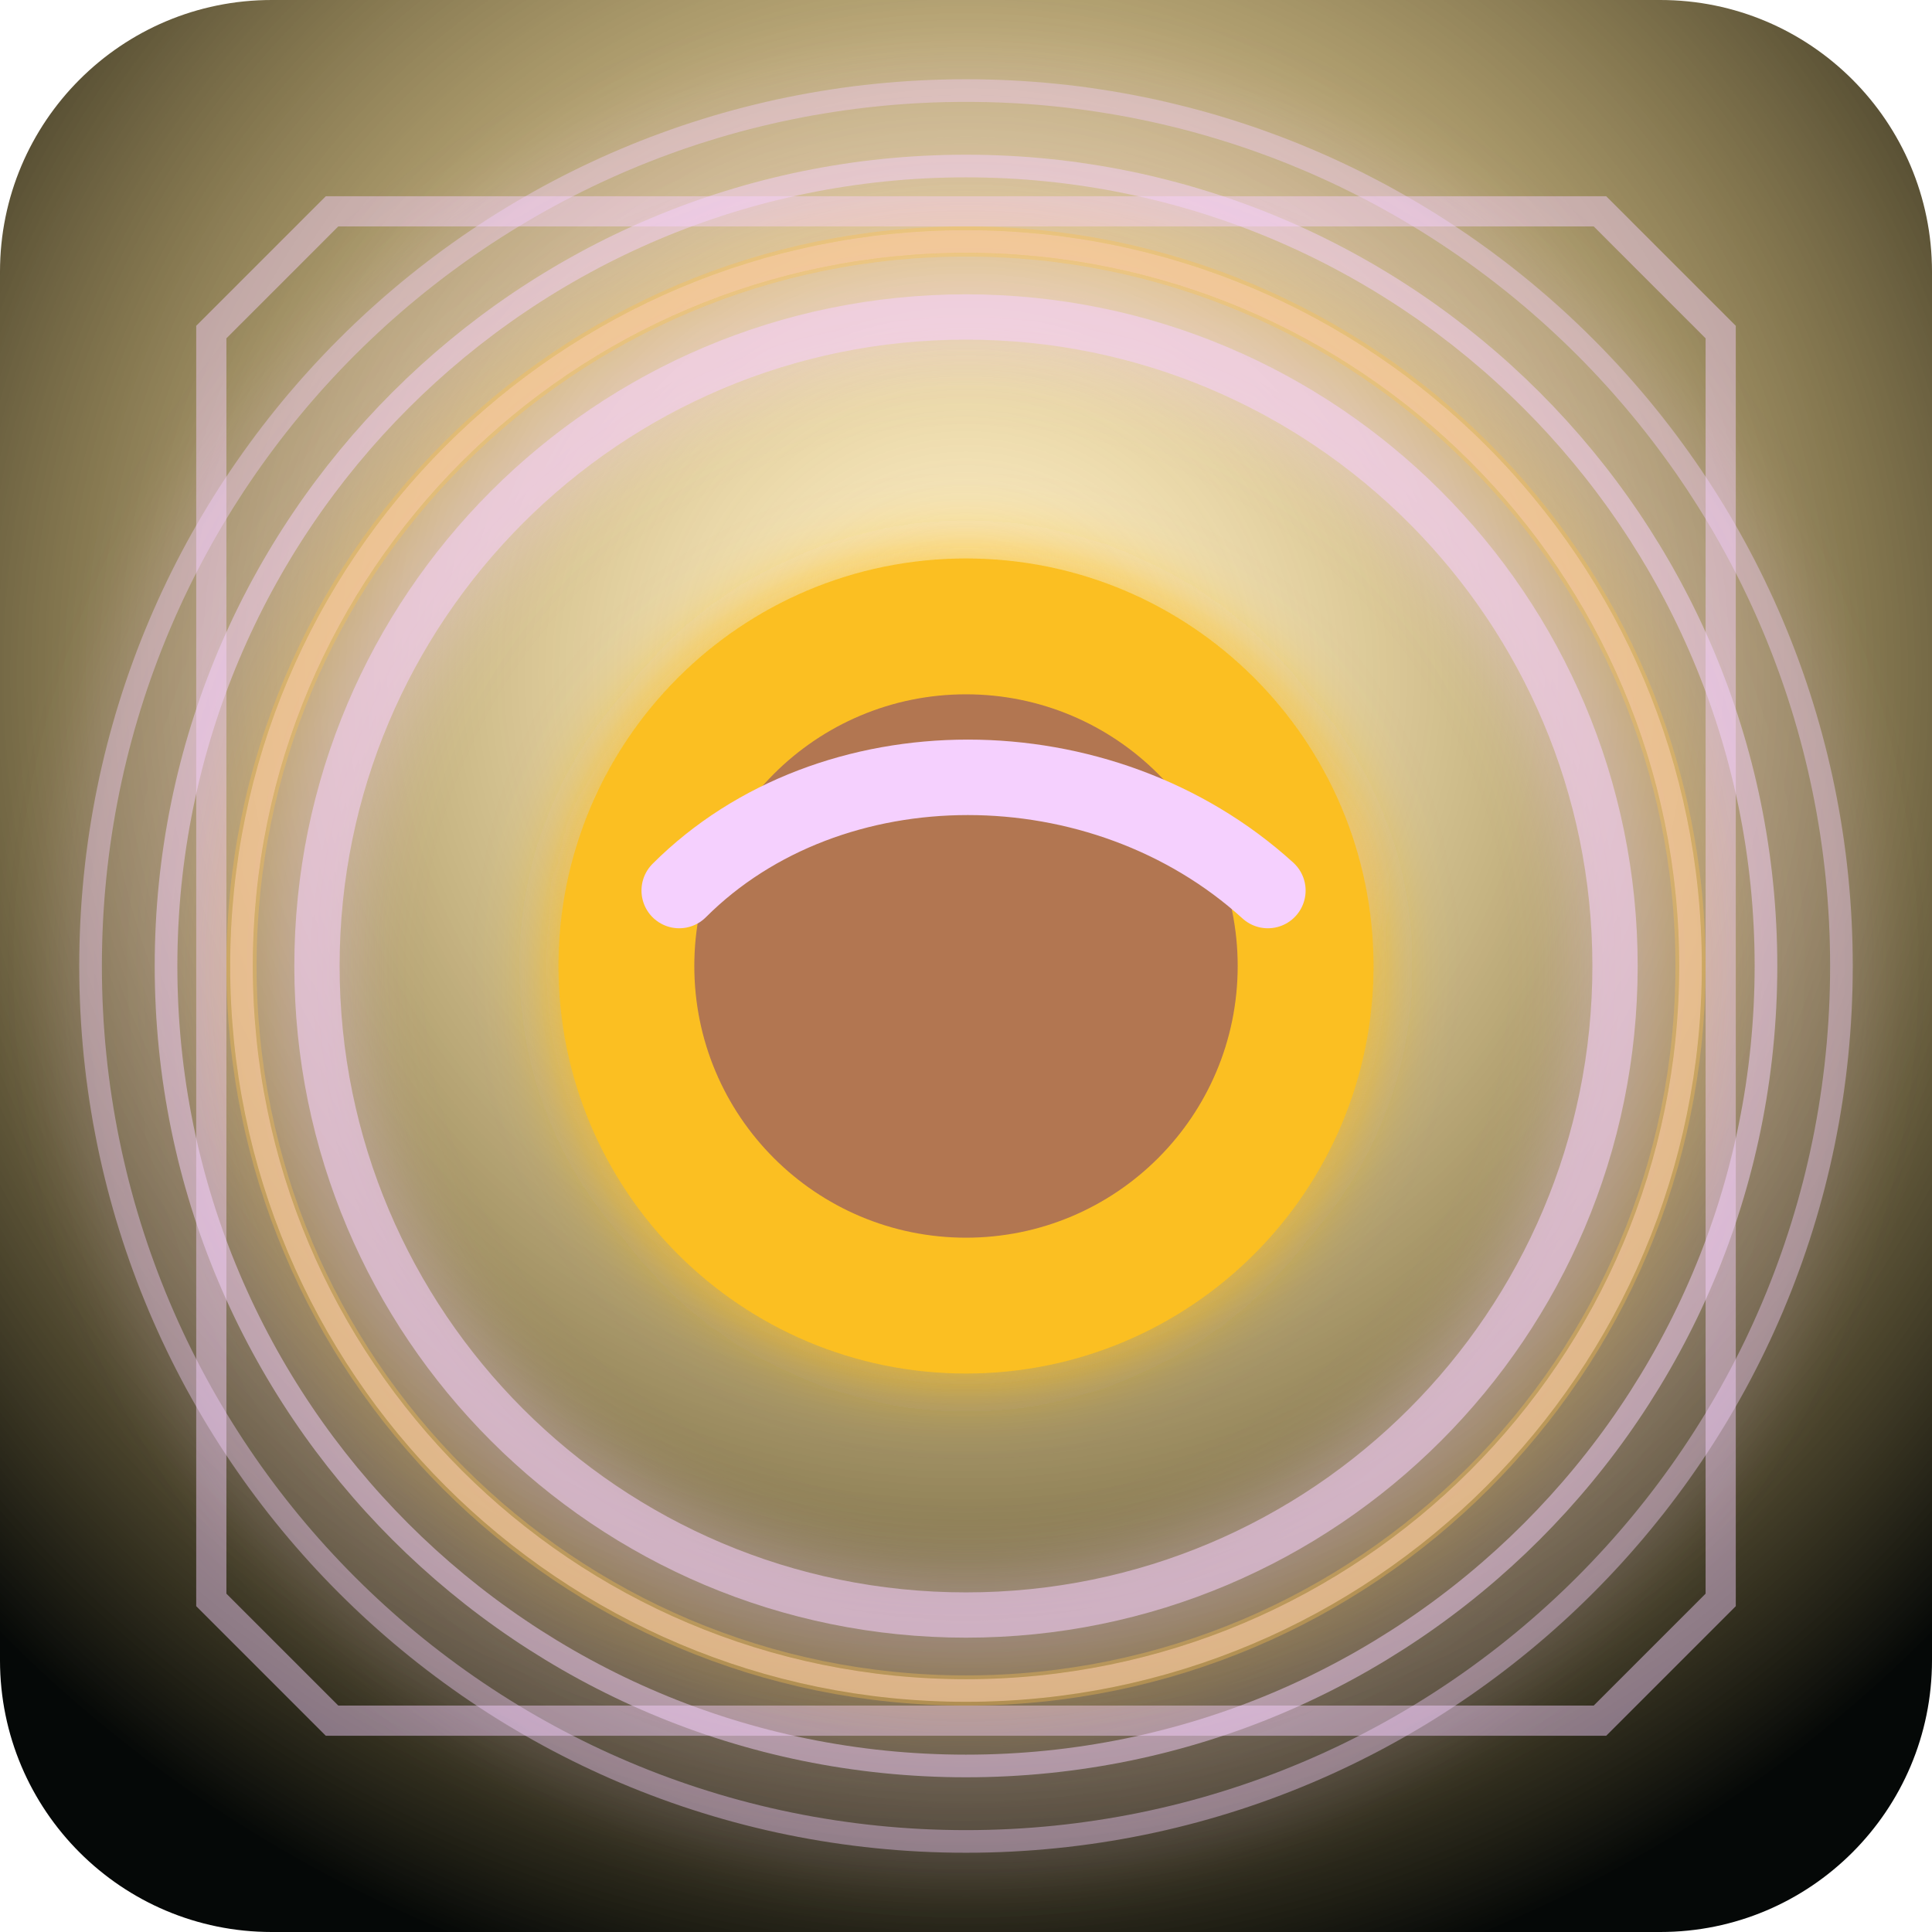
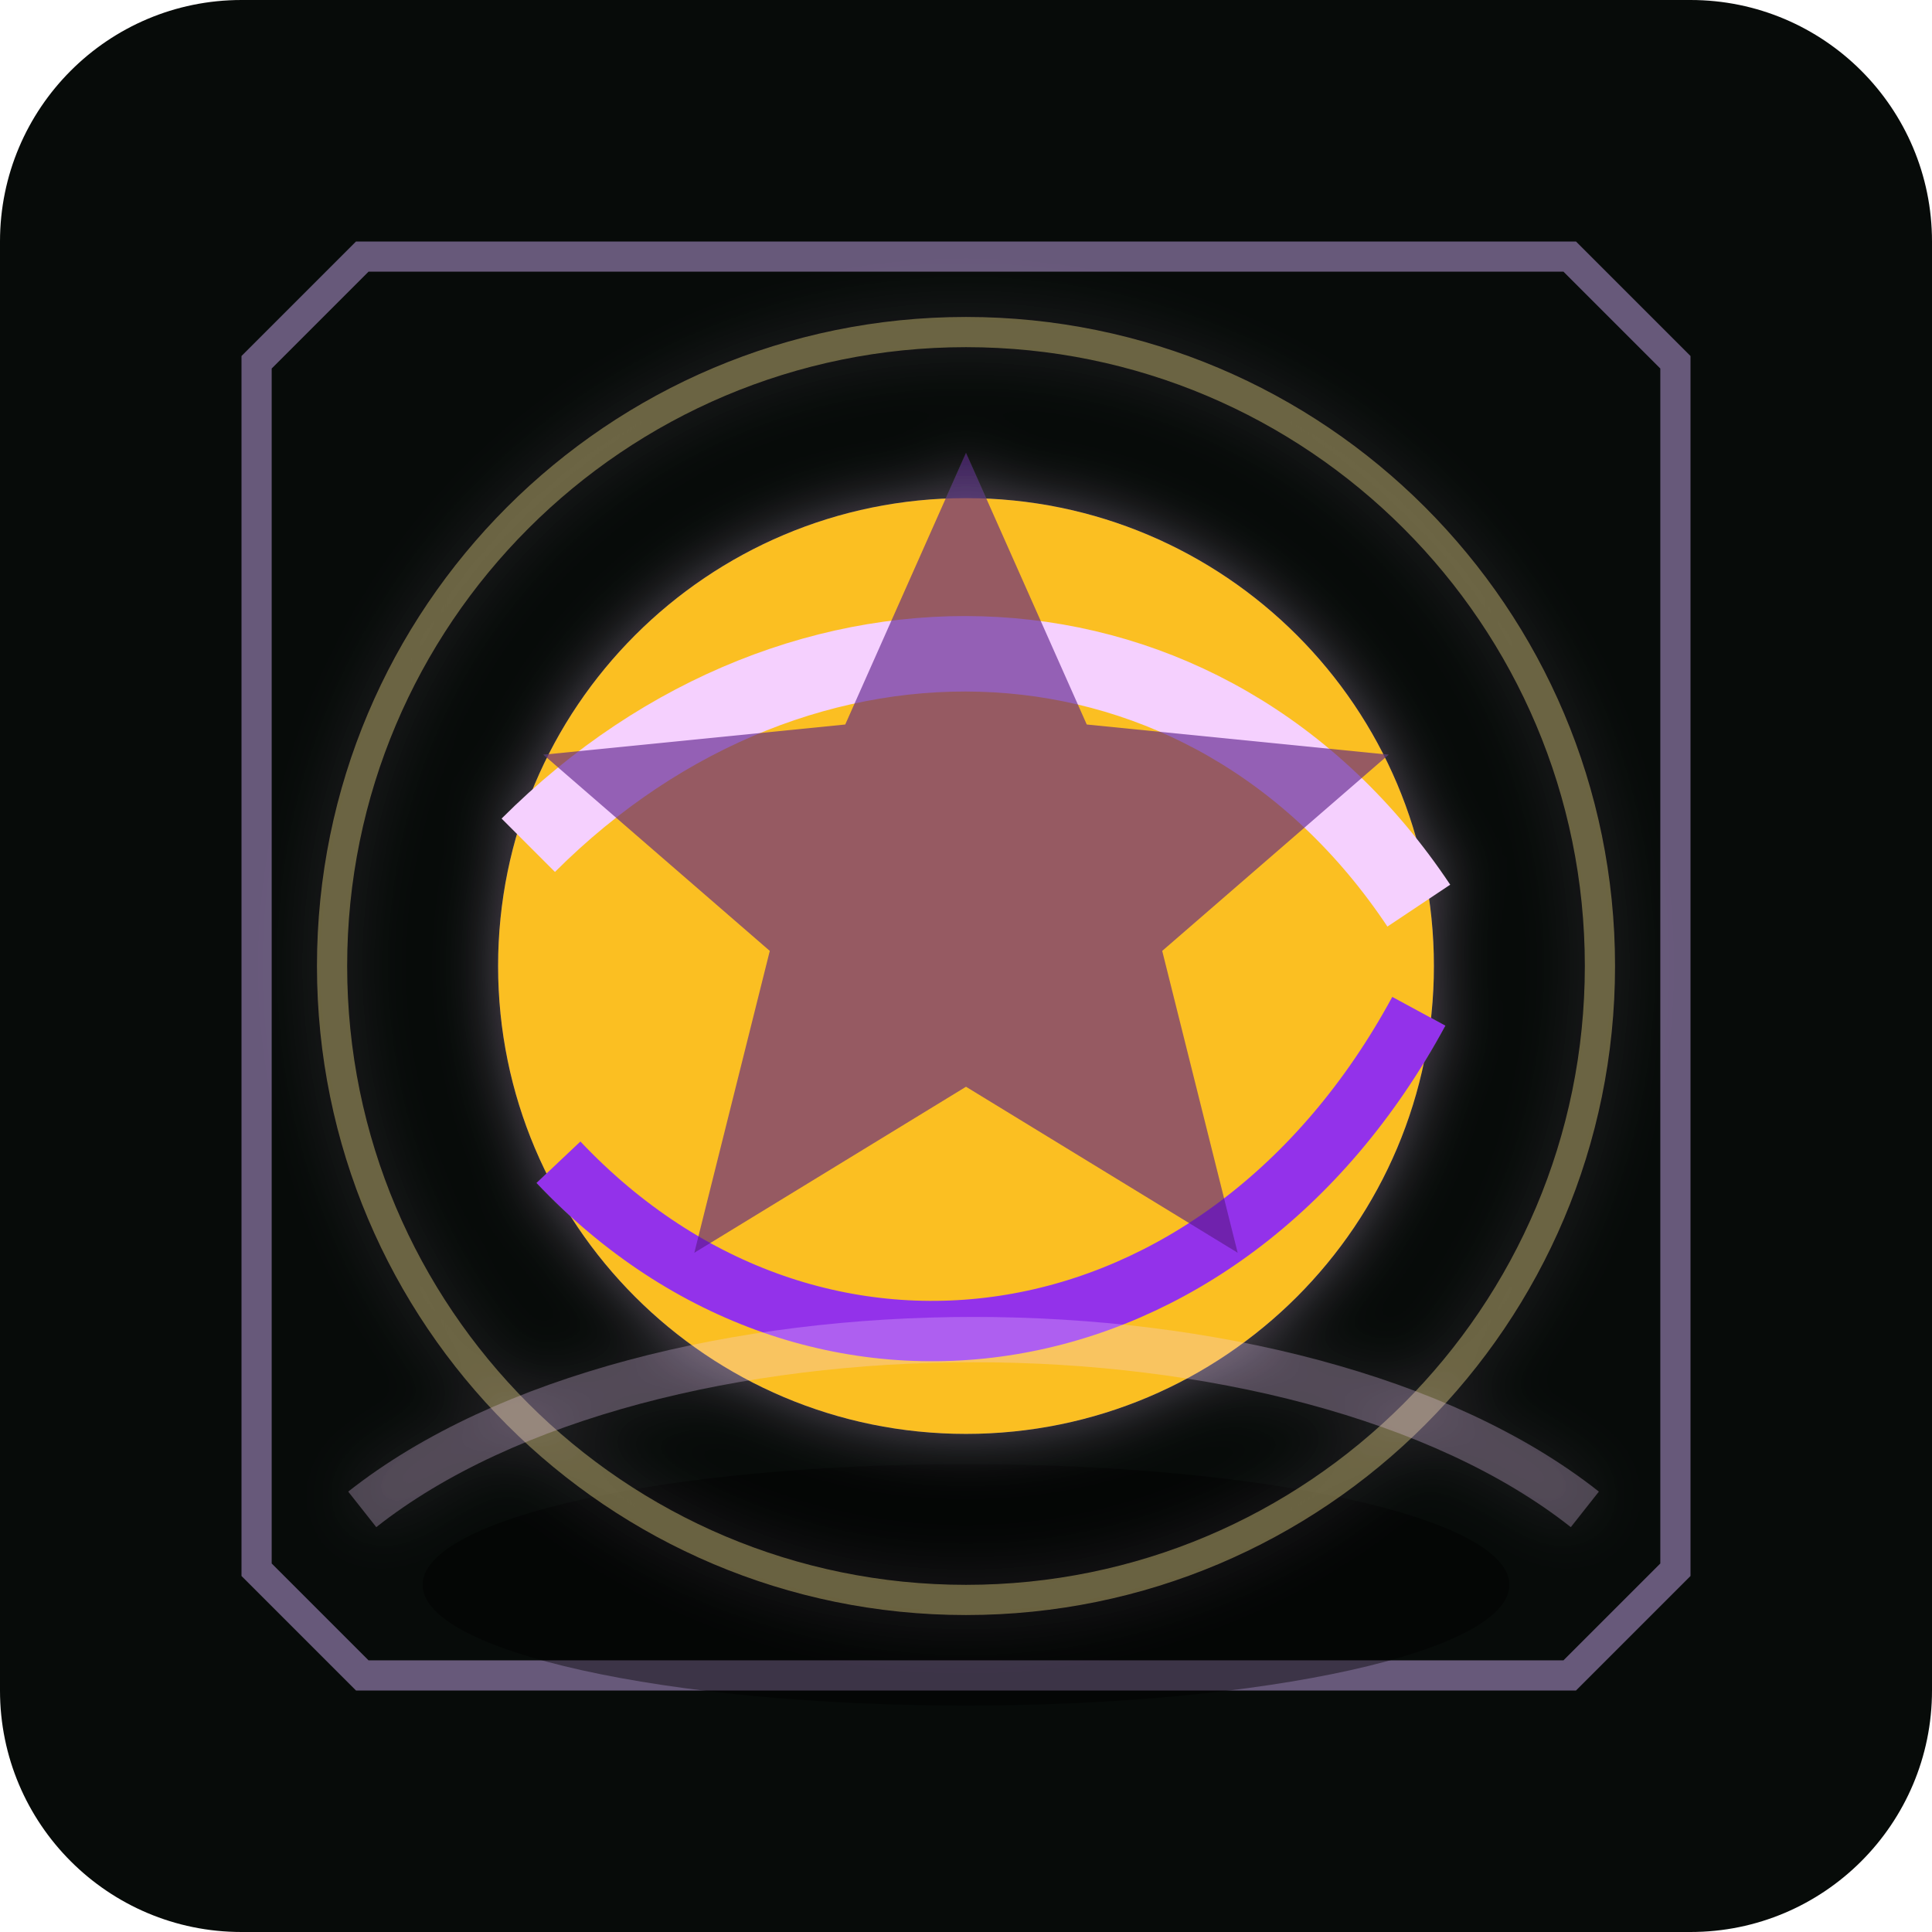
<svg xmlns="http://www.w3.org/2000/svg" viewBox="0 0 128 128" role="img" aria-label="truc-co-dan-thuong">
  <defs>
-     <radialGradient id="bg" cx="50%" cy="35%" r="70%">
-       <stop offset="0" stop-color="#fbbf24" stop-opacity=".22" />
-       <stop offset="1" stop-color="#050807" />
-     </radialGradient>
-     <filter id="glow">
-       <feGaussianBlur stdDeviation="2.4" result="b" />
-       <feMerge>
-         <feMergeNode in="b" />
-         <feMergeNode in="SourceGraphic" />
-       </feMerge>
+     <filter id="s" x="-30%" y="-30%" width="160%" height="160%">
+       <feDropShadow dx="0" dy="4" stdDeviation="4" flood-color="#000" flood-opacity=".55" />
+       <feDropShadow dx="0" dy="0" stdDeviation="2" flood-color="#f5d0fe" flood-opacity=".35" />
    </filter>
  </defs>
-   <rect width="128" height="128" rx="18" fill="url(#bg)" />
-   <path d="M14 22 L22 14 H106 L114 22 V106 L106 114 H22 L14 106Z" fill="none" stroke="#f5d0fe" stroke-opacity=".46" stroke-width="2" />
-   <g filter="url(#glow)">
-     <circle cx="64" cy="64" r="48" stroke="#f5d0fe" stroke-width="1.5" fill="none" opacity=".6" />
-     <circle cx="64" cy="64" r="53" stroke="#f5d0fe" stroke-width="1.5" fill="none" opacity=".5" />
-     <circle cx="64" cy="64" r="58" stroke="#f5d0fe" stroke-width="1.5" fill="none" opacity=".4" />
-     <circle cx="64" cy="64" r="27" fill="#fbbf24" />
-     <circle cx="64" cy="64" r="18" fill="#581c87" opacity=".45" />
-     <path d="M45 59 C55 49 73 49 84 59" stroke="#f5d0fe" stroke-width="5" fill="none" stroke-linecap="round" />
-     <circle cx="64" cy="64" r="43" stroke="#f5d0fe" stroke-width="3" fill="none" opacity=".55" />
-     <circle cx="64" cy="64" r="48" stroke="#fbbf24" stroke-width="2" fill="none" opacity=".35" />
+   <rect width="128" height="128" rx="16" fill="#070b09" />
+   <path d="M17 24 L24 17 H104 L111 24 V104 L104 111 H24 L17 104Z" fill="none" stroke="#d8b4fe" stroke-opacity=".46" stroke-width="2" />
+   <ellipse cx="64" cy="105" rx="36" ry="8" fill="#000" opacity=".42" />
+   <g filter="url(#s)">
+     <circle cx="64" cy="64" r="31" fill="#fbbf24" />
+     <path d="M35 56 C53 38 80 39 94 60" stroke="#f5d0fe" stroke-width="5" fill="none" />
+     <path d="M37 77 C54 95 81 91 94 67" stroke="#9333ea" stroke-width="4" fill="none" />
+     <path d="M64 30 L72 48 L92 50 L77 63 L82 83 L64 72 L46 83 L51 63 L36 50 L56 48Z" fill="#581c87" opacity=".62" />
+     <circle cx="64" cy="64" r="42" stroke="#fde68a" stroke-width="2" fill="none" opacity=".38" />
+     <path d="M24 100 C43 85 86 85 105 100" stroke="#f5d0fe" stroke-width="3" fill="none" opacity=".28" />
  </g>
</svg>
